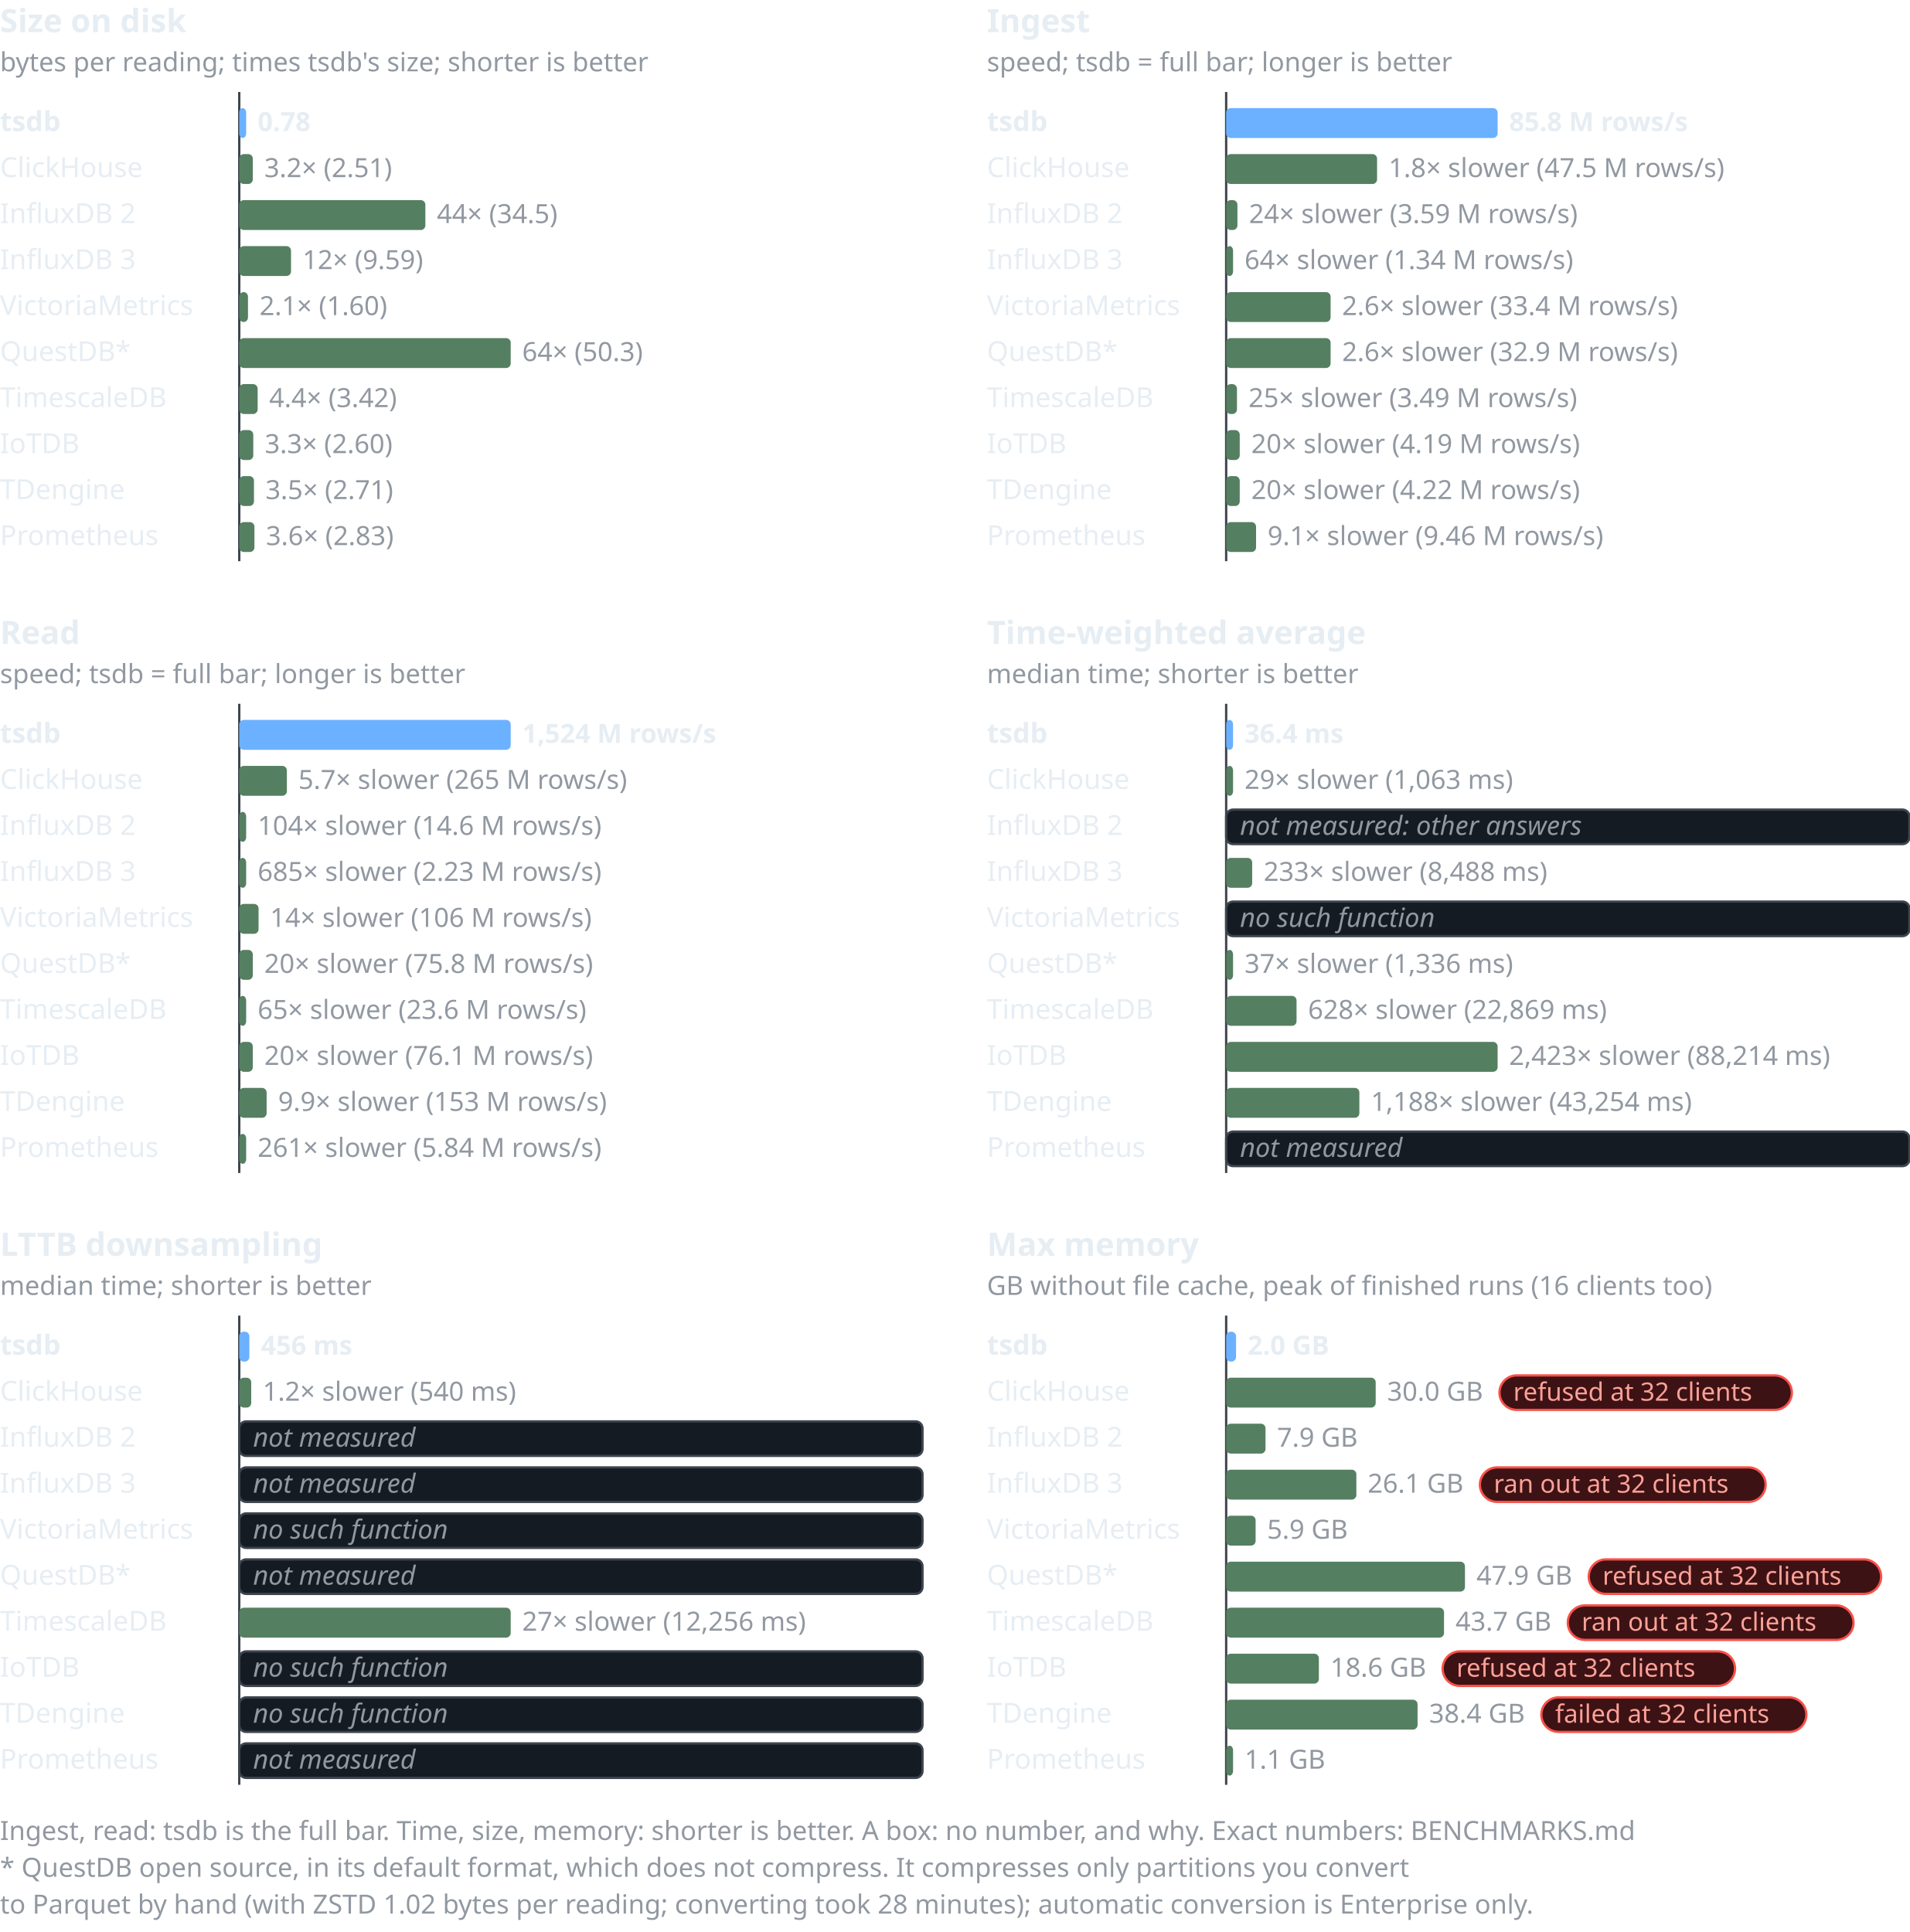
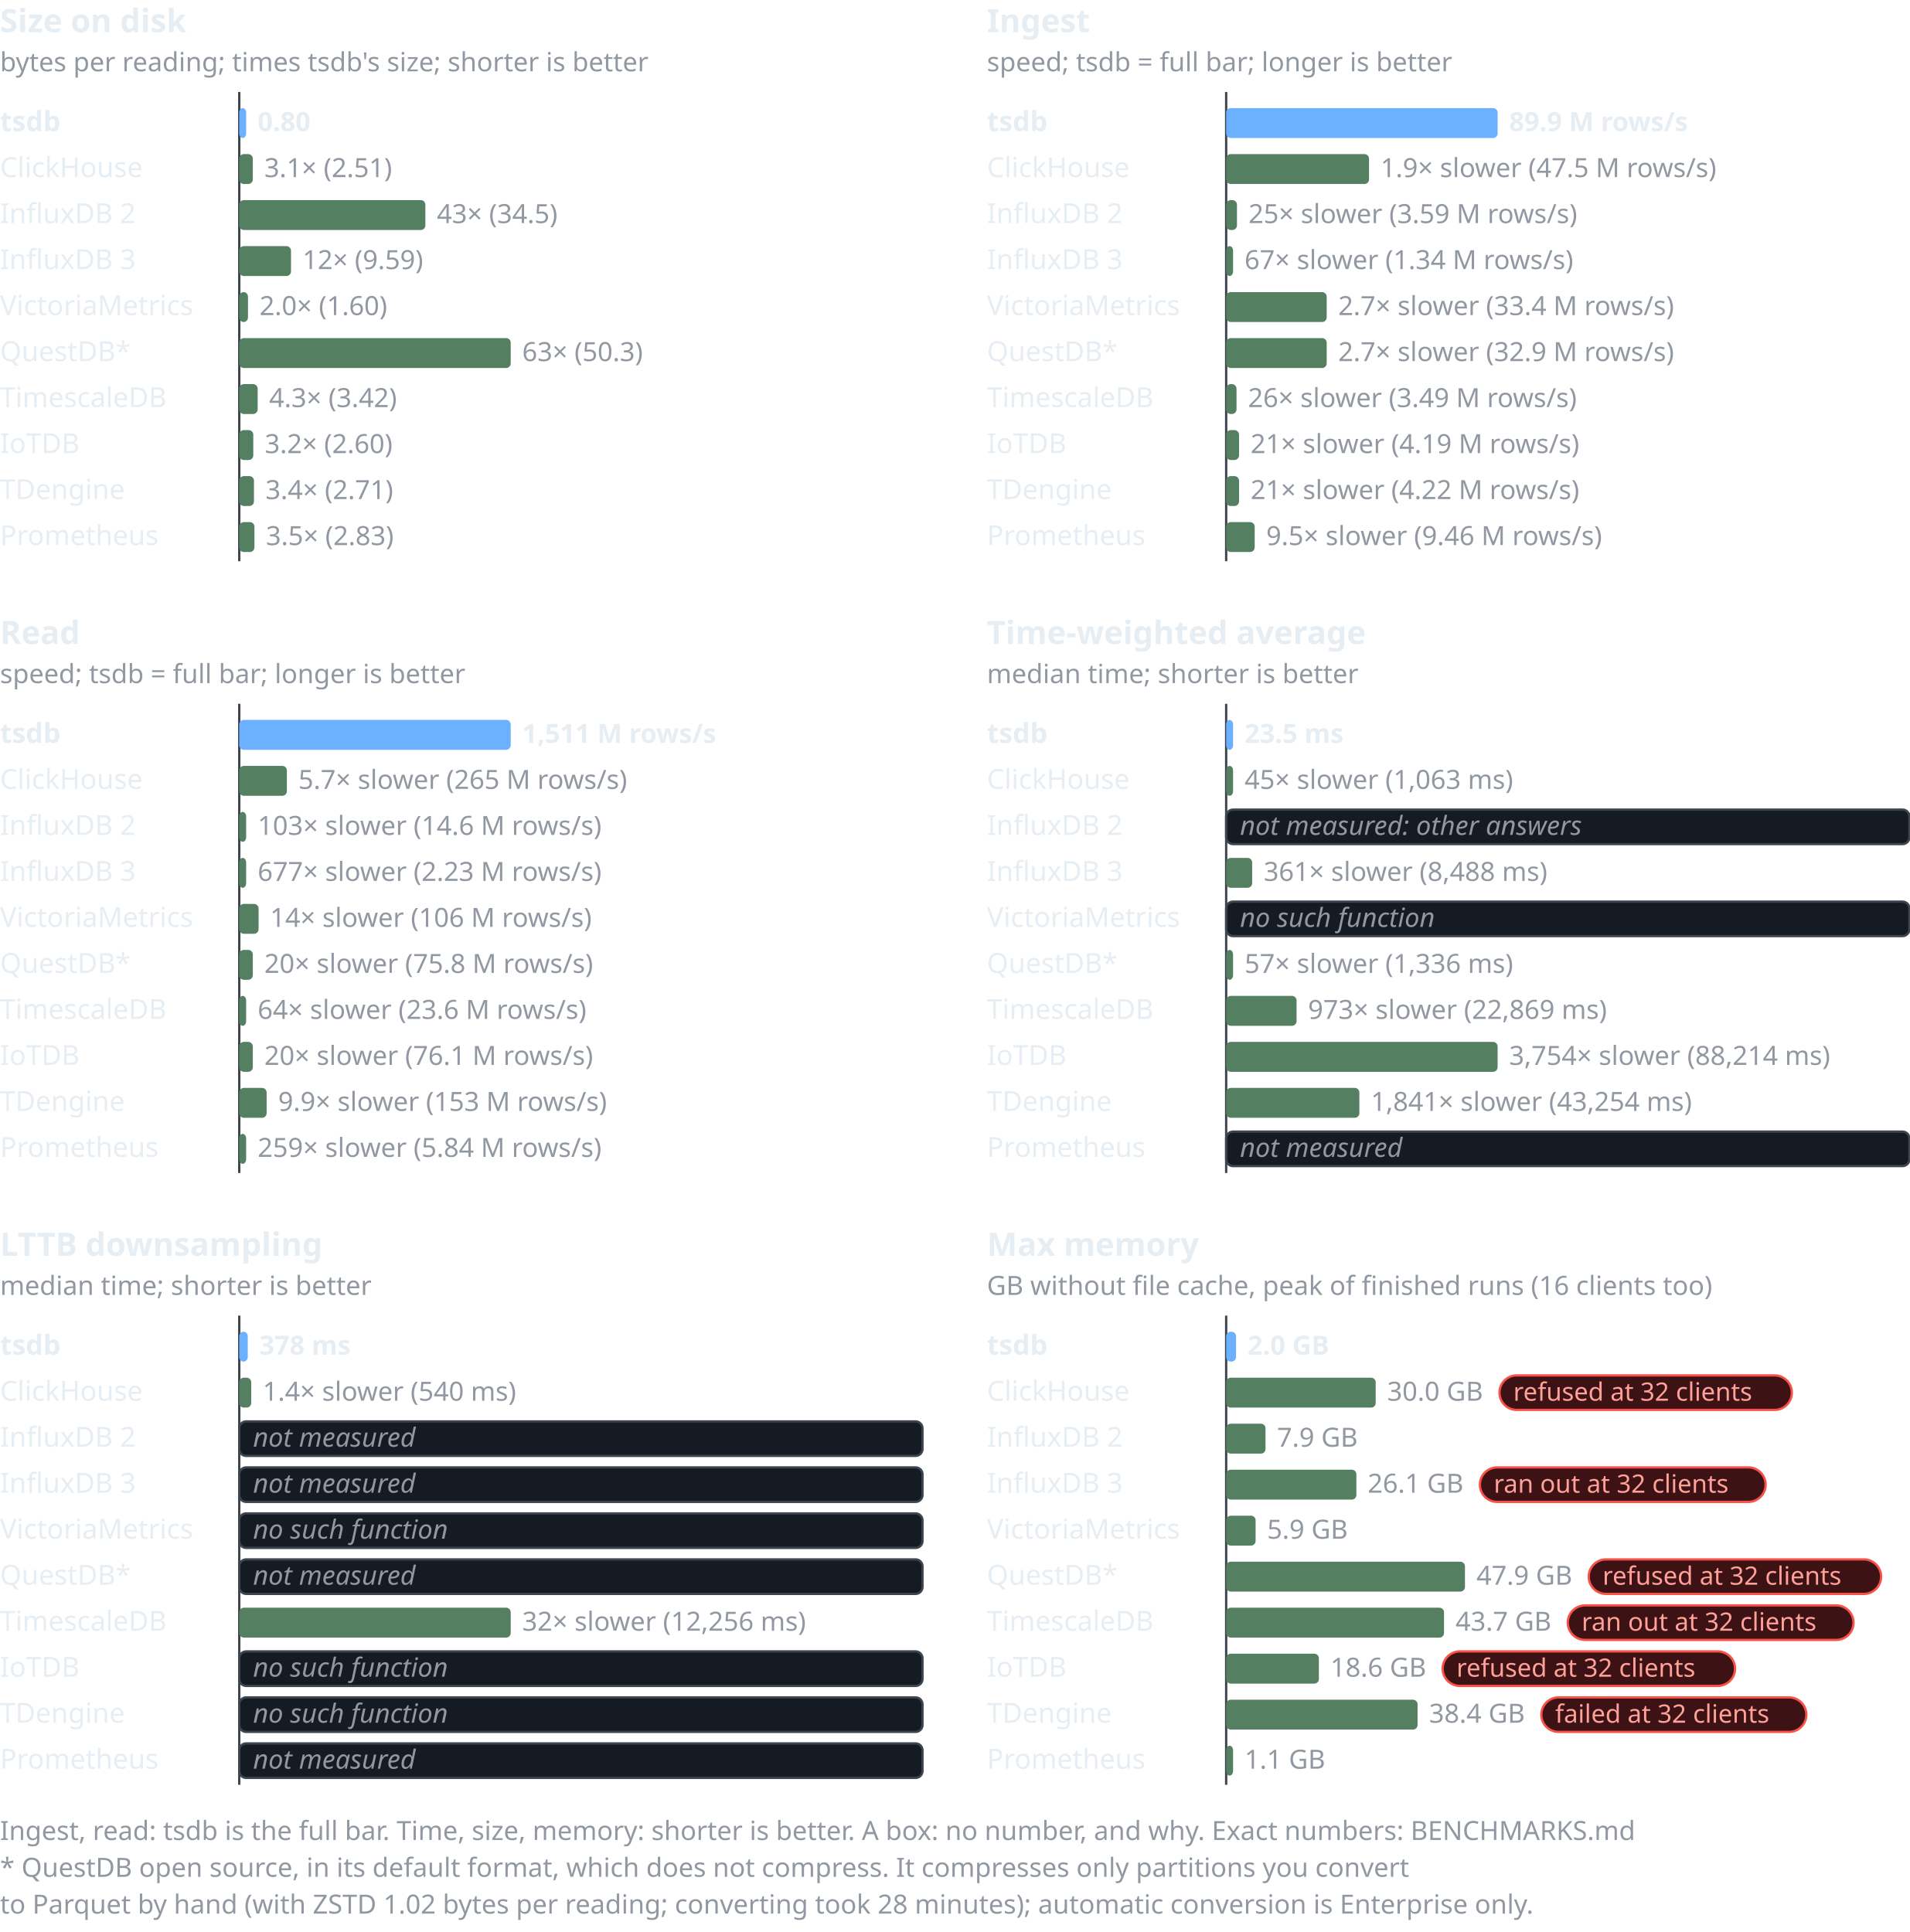
<svg xmlns="http://www.w3.org/2000/svg" width="830" height="840" viewBox="0 0 830 840">
  <style>text{font-family:-apple-system, BlinkMacSystemFont, 'Segoe UI', 'Noto Sans', Helvetica, Arial, sans-serif;font-size:12px;fill:#e6edf3}.h{font-size:14px;font-weight:600}.m{font-size:11.5px;fill:#9198a1}.n{fill:#e6edf3}.v{font-size:11.5px;fill:#9198a1}.us .n,.us .v{font-weight:700;fill:#e6edf3}.b{fill:#557f61}.us .b{fill:#6cb1ff}.r{stroke:#3d444d;stroke-width:1}.fail{fill:#3d1214;stroke:#f85149;stroke-width:1}.failt{font-size:11px;fill:#ffa198}.none{fill:#151b23;stroke:#3d444d;stroke-width:1}.nonet{font-size:11.5px;font-style:italic;fill:#9198a1}</style>
  <text x="0" y="14" class="h">Size on disk</text>
  <text x="0" y="31" class="m">bytes per reading; times tsdb's size; shorter is better</text>
  <line x1="104" x2="104" y1="40" y2="244" class="r" />
  <g class="us">
    <text x="0" y="57" class="n">tsdb</text>
    <rect x="104" y="47" width="3.0" height="13" rx="2" class="b" />
-     <text x="112.0" y="57" class="v">0.78</text>
+     <text x="112.0" y="57" class="v">0.80</text>
  </g>
  <g>
    <text x="0" y="77" class="n">ClickHouse</text>
    <rect x="104" y="67" width="5.9" height="13" rx="2" class="b" />
-     <text x="114.9" y="77" class="v">3.2× (2.51)</text>
+     <text x="114.9" y="77" class="v">3.1× (2.51)</text>
  </g>
  <g>
    <text x="0" y="97" class="n">InfluxDB 2</text>
    <rect x="104" y="87" width="80.9" height="13" rx="2" class="b" />
-     <text x="189.9" y="97" class="v">44× (34.5)</text>
+     <text x="189.9" y="97" class="v">43× (34.5)</text>
  </g>
  <g>
    <text x="0" y="117" class="n">InfluxDB 3</text>
    <rect x="104" y="107" width="22.5" height="13" rx="2" class="b" />
    <text x="131.5" y="117" class="v">12× (9.59)</text>
  </g>
  <g>
    <text x="0" y="137" class="n">VictoriaMetrics</text>
    <rect x="104" y="127" width="3.8" height="13" rx="2" class="b" />
-     <text x="112.8" y="137" class="v">2.1× (1.60)</text>
+     <text x="112.8" y="137" class="v">2.0× (1.60)</text>
  </g>
  <g>
    <text x="0" y="157" class="n">QuestDB*</text>
    <rect x="104" y="147" width="118.0" height="13" rx="2" class="b" />
-     <text x="227.0" y="157" class="v">64× (50.3)</text>
+     <text x="227.0" y="157" class="v">63× (50.3)</text>
  </g>
  <g>
    <text x="0" y="177" class="n">TimescaleDB</text>
    <rect x="104" y="167" width="8.0" height="13" rx="2" class="b" />
-     <text x="117.0" y="177" class="v">4.4× (3.42)</text>
+     <text x="117.0" y="177" class="v">4.3× (3.42)</text>
  </g>
  <g>
    <text x="0" y="197" class="n">IoTDB</text>
    <rect x="104" y="187" width="6.1" height="13" rx="2" class="b" />
-     <text x="115.1" y="197" class="v">3.3× (2.60)</text>
+     <text x="115.1" y="197" class="v">3.2× (2.60)</text>
  </g>
  <g>
    <text x="0" y="217" class="n">TDengine</text>
    <rect x="104" y="207" width="6.4" height="13" rx="2" class="b" />
-     <text x="115.4" y="217" class="v">3.5× (2.71)</text>
+     <text x="115.4" y="217" class="v">3.4× (2.71)</text>
  </g>
  <g>
    <text x="0" y="237" class="n">Prometheus</text>
    <rect x="104" y="227" width="6.6" height="13" rx="2" class="b" />
-     <text x="115.6" y="237" class="v">3.6× (2.83)</text>
+     <text x="115.6" y="237" class="v">3.5× (2.83)</text>
  </g>
  <text x="429" y="14" class="h">Ingest</text>
  <text x="429" y="31" class="m">speed; tsdb = full bar; longer is better</text>
  <line x1="533" x2="533" y1="40" y2="244" class="r" />
  <g class="us">
    <text x="429" y="57" class="n">tsdb</text>
    <rect x="533" y="47" width="118.0" height="13" rx="2" class="b" />
-     <text x="656.0" y="57" class="v">85.8 M rows/s</text>
+     <text x="656.0" y="57" class="v">89.9 M rows/s</text>
  </g>
  <g>
    <text x="429" y="77" class="n">ClickHouse</text>
-     <rect x="533" y="67" width="65.6" height="13" rx="2" class="b" />
-     <text x="603.6" y="77" class="v">1.8× slower (47.5 M rows/s)</text>
+     <rect x="533" y="67" width="62.1" height="13" rx="2" class="b" />
+     <text x="600.1" y="77" class="v">1.9× slower (47.5 M rows/s)</text>
  </g>
  <g>
    <text x="429" y="97" class="n">InfluxDB 2</text>
-     <rect x="533" y="87" width="4.9" height="13" rx="2" class="b" />
-     <text x="542.9" y="97" class="v">24× slower (3.59 M rows/s)</text>
+     <rect x="533" y="87" width="4.7" height="13" rx="2" class="b" />
+     <text x="542.7" y="97" class="v">25× slower (3.59 M rows/s)</text>
  </g>
  <g>
    <text x="429" y="117" class="n">InfluxDB 3</text>
    <rect x="533" y="107" width="3.0" height="13" rx="2" class="b" />
-     <text x="541.0" y="117" class="v">64× slower (1.34 M rows/s)</text>
+     <text x="541.0" y="117" class="v">67× slower (1.34 M rows/s)</text>
  </g>
  <g>
    <text x="429" y="137" class="n">VictoriaMetrics</text>
-     <rect x="533" y="127" width="45.4" height="13" rx="2" class="b" />
-     <text x="583.4" y="137" class="v">2.6× slower (33.4 M rows/s)</text>
+     <rect x="533" y="127" width="43.7" height="13" rx="2" class="b" />
+     <text x="581.7" y="137" class="v">2.7× slower (33.4 M rows/s)</text>
  </g>
  <g>
    <text x="429" y="157" class="n">QuestDB*</text>
-     <rect x="533" y="147" width="45.4" height="13" rx="2" class="b" />
-     <text x="583.4" y="157" class="v">2.6× slower (32.9 M rows/s)</text>
+     <rect x="533" y="147" width="43.7" height="13" rx="2" class="b" />
+     <text x="581.7" y="157" class="v">2.7× slower (32.9 M rows/s)</text>
  </g>
  <g>
    <text x="429" y="177" class="n">TimescaleDB</text>
-     <rect x="533" y="167" width="4.7" height="13" rx="2" class="b" />
-     <text x="542.7" y="177" class="v">25× slower (3.49 M rows/s)</text>
+     <rect x="533" y="167" width="4.5" height="13" rx="2" class="b" />
+     <text x="542.5" y="177" class="v">26× slower (3.49 M rows/s)</text>
  </g>
  <g>
    <text x="429" y="197" class="n">IoTDB</text>
-     <rect x="533" y="187" width="5.9" height="13" rx="2" class="b" />
-     <text x="543.9" y="197" class="v">20× slower (4.19 M rows/s)</text>
+     <rect x="533" y="187" width="5.6" height="13" rx="2" class="b" />
+     <text x="543.6" y="197" class="v">21× slower (4.19 M rows/s)</text>
  </g>
  <g>
    <text x="429" y="217" class="n">TDengine</text>
-     <rect x="533" y="207" width="5.9" height="13" rx="2" class="b" />
-     <text x="543.9" y="217" class="v">20× slower (4.22 M rows/s)</text>
+     <rect x="533" y="207" width="5.6" height="13" rx="2" class="b" />
+     <text x="543.6" y="217" class="v">21× slower (4.22 M rows/s)</text>
  </g>
  <g>
    <text x="429" y="237" class="n">Prometheus</text>
-     <rect x="533" y="227" width="13.0" height="13" rx="2" class="b" />
-     <text x="551.0" y="237" class="v">9.1× slower (9.46 M rows/s)</text>
+     <rect x="533" y="227" width="12.4" height="13" rx="2" class="b" />
+     <text x="550.4" y="237" class="v">9.5× slower (9.46 M rows/s)</text>
  </g>
  <text x="0" y="280" class="h">Read</text>
  <text x="0" y="297" class="m">speed; tsdb = full bar; longer is better</text>
  <line x1="104" x2="104" y1="306" y2="510" class="r" />
  <g class="us">
    <text x="0" y="323" class="n">tsdb</text>
    <rect x="104" y="313" width="118.0" height="13" rx="2" class="b" />
-     <text x="227.0" y="323" class="v">1,524 M rows/s</text>
+     <text x="227.0" y="323" class="v">1,511 M rows/s</text>
  </g>
  <g>
    <text x="0" y="343" class="n">ClickHouse</text>
    <rect x="104" y="333" width="20.7" height="13" rx="2" class="b" />
    <text x="129.7" y="343" class="v">5.7× slower (265 M rows/s)</text>
  </g>
  <g>
    <text x="0" y="363" class="n">InfluxDB 2</text>
    <rect x="104" y="353" width="3.0" height="13" rx="2" class="b" />
-     <text x="112.0" y="363" class="v">104× slower (14.6 M rows/s)</text>
+     <text x="112.0" y="363" class="v">103× slower (14.6 M rows/s)</text>
  </g>
  <g>
    <text x="0" y="383" class="n">InfluxDB 3</text>
    <rect x="104" y="373" width="3.0" height="13" rx="2" class="b" />
-     <text x="112.0" y="383" class="v">685× slower (2.23 M rows/s)</text>
+     <text x="112.0" y="383" class="v">677× slower (2.23 M rows/s)</text>
  </g>
  <g>
    <text x="0" y="403" class="n">VictoriaMetrics</text>
    <rect x="104" y="393" width="8.4" height="13" rx="2" class="b" />
    <text x="117.4" y="403" class="v">14× slower (106 M rows/s)</text>
  </g>
  <g>
    <text x="0" y="423" class="n">QuestDB*</text>
    <rect x="104" y="413" width="5.9" height="13" rx="2" class="b" />
    <text x="114.9" y="423" class="v">20× slower (75.8 M rows/s)</text>
  </g>
  <g>
    <text x="0" y="443" class="n">TimescaleDB</text>
    <rect x="104" y="433" width="3.0" height="13" rx="2" class="b" />
-     <text x="112.0" y="443" class="v">65× slower (23.6 M rows/s)</text>
+     <text x="112.0" y="443" class="v">64× slower (23.6 M rows/s)</text>
  </g>
  <g>
    <text x="0" y="463" class="n">IoTDB</text>
    <rect x="104" y="453" width="5.9" height="13" rx="2" class="b" />
    <text x="114.9" y="463" class="v">20× slower (76.1 M rows/s)</text>
  </g>
  <g>
    <text x="0" y="483" class="n">TDengine</text>
    <rect x="104" y="473" width="11.9" height="13" rx="2" class="b" />
    <text x="120.9" y="483" class="v">9.9× slower (153 M rows/s)</text>
  </g>
  <g>
    <text x="0" y="503" class="n">Prometheus</text>
    <rect x="104" y="493" width="3.0" height="13" rx="2" class="b" />
-     <text x="112.0" y="503" class="v">261× slower (5.84 M rows/s)</text>
+     <text x="112.0" y="503" class="v">259× slower (5.84 M rows/s)</text>
  </g>
  <text x="429" y="280" class="h">Time-weighted average</text>
  <text x="429" y="297" class="m">median time; shorter is better</text>
  <line x1="533" x2="533" y1="306" y2="510" class="r" />
  <g class="us">
    <text x="429" y="323" class="n">tsdb</text>
    <rect x="533" y="313" width="3.0" height="13" rx="2" class="b" />
-     <text x="541.0" y="323" class="v">36.4 ms</text>
+     <text x="541.0" y="323" class="v">23.5 ms</text>
  </g>
  <g>
    <text x="429" y="343" class="n">ClickHouse</text>
    <rect x="533" y="333" width="3.0" height="13" rx="2" class="b" />
-     <text x="541.0" y="343" class="v">29× slower (1,063 ms)</text>
+     <text x="541.0" y="343" class="v">45× slower (1,063 ms)</text>
  </g>
  <g>
    <text x="429" y="363" class="n">InfluxDB 2</text>
    <rect x="533" y="352" width="297" height="15" rx="3" class="none" />
    <text x="539" y="363" class="nonet">not measured: other answers</text>
  </g>
  <g>
    <text x="429" y="383" class="n">InfluxDB 3</text>
    <rect x="533" y="373" width="11.3" height="13" rx="2" class="b" />
-     <text x="549.3" y="383" class="v">233× slower (8,488 ms)</text>
+     <text x="549.3" y="383" class="v">361× slower (8,488 ms)</text>
  </g>
  <g>
    <text x="429" y="403" class="n">VictoriaMetrics</text>
    <rect x="533" y="392" width="297" height="15" rx="3" class="none" />
    <text x="539" y="403" class="nonet">no such function</text>
  </g>
  <g>
    <text x="429" y="423" class="n">QuestDB*</text>
    <rect x="533" y="413" width="3.0" height="13" rx="2" class="b" />
-     <text x="541.0" y="423" class="v">37× slower (1,336 ms)</text>
+     <text x="541.0" y="423" class="v">57× slower (1,336 ms)</text>
  </g>
  <g>
    <text x="429" y="443" class="n">TimescaleDB</text>
    <rect x="533" y="433" width="30.6" height="13" rx="2" class="b" />
-     <text x="568.6" y="443" class="v">628× slower (22,869 ms)</text>
+     <text x="568.6" y="443" class="v">973× slower (22,869 ms)</text>
  </g>
  <g>
    <text x="429" y="463" class="n">IoTDB</text>
    <rect x="533" y="453" width="118.0" height="13" rx="2" class="b" />
-     <text x="656.0" y="463" class="v">2,423× slower (88,214 ms)</text>
+     <text x="656.0" y="463" class="v">3,754× slower (88,214 ms)</text>
  </g>
  <g>
    <text x="429" y="483" class="n">TDengine</text>
    <rect x="533" y="473" width="57.9" height="13" rx="2" class="b" />
-     <text x="595.9" y="483" class="v">1,188× slower (43,254 ms)</text>
+     <text x="595.9" y="483" class="v">1,841× slower (43,254 ms)</text>
  </g>
  <g>
    <text x="429" y="503" class="n">Prometheus</text>
    <rect x="533" y="492" width="297" height="15" rx="3" class="none" />
    <text x="539" y="503" class="nonet">not measured</text>
  </g>
  <text x="0" y="546" class="h">LTTB downsampling</text>
  <text x="0" y="563" class="m">median time; shorter is better</text>
  <line x1="104" x2="104" y1="572" y2="776" class="r" />
  <g class="us">
    <text x="0" y="589" class="n">tsdb</text>
-     <rect x="104" y="579" width="4.4" height="13" rx="2" class="b" />
-     <text x="113.4" y="589" class="v">456 ms</text>
+     <rect x="104" y="579" width="3.7" height="13" rx="2" class="b" />
+     <text x="112.7" y="589" class="v">378 ms</text>
  </g>
  <g>
    <text x="0" y="609" class="n">ClickHouse</text>
    <rect x="104" y="599" width="5.2" height="13" rx="2" class="b" />
-     <text x="114.2" y="609" class="v">1.2× slower (540 ms)</text>
+     <text x="114.2" y="609" class="v">1.4× slower (540 ms)</text>
  </g>
  <g>
    <text x="0" y="629" class="n">InfluxDB 2</text>
    <rect x="104" y="618" width="297" height="15" rx="3" class="none" />
    <text x="110" y="629" class="nonet">not measured</text>
  </g>
  <g>
    <text x="0" y="649" class="n">InfluxDB 3</text>
    <rect x="104" y="638" width="297" height="15" rx="3" class="none" />
    <text x="110" y="649" class="nonet">not measured</text>
  </g>
  <g>
    <text x="0" y="669" class="n">VictoriaMetrics</text>
    <rect x="104" y="658" width="297" height="15" rx="3" class="none" />
    <text x="110" y="669" class="nonet">no such function</text>
  </g>
  <g>
    <text x="0" y="689" class="n">QuestDB*</text>
    <rect x="104" y="678" width="297" height="15" rx="3" class="none" />
    <text x="110" y="689" class="nonet">not measured</text>
  </g>
  <g>
    <text x="0" y="709" class="n">TimescaleDB</text>
    <rect x="104" y="699" width="118.0" height="13" rx="2" class="b" />
-     <text x="227.0" y="709" class="v">27× slower (12,256 ms)</text>
+     <text x="227.0" y="709" class="v">32× slower (12,256 ms)</text>
  </g>
  <g>
    <text x="0" y="729" class="n">IoTDB</text>
    <rect x="104" y="718" width="297" height="15" rx="3" class="none" />
    <text x="110" y="729" class="nonet">no such function</text>
  </g>
  <g>
    <text x="0" y="749" class="n">TDengine</text>
    <rect x="104" y="738" width="297" height="15" rx="3" class="none" />
    <text x="110" y="749" class="nonet">no such function</text>
  </g>
  <g>
    <text x="0" y="769" class="n">Prometheus</text>
    <rect x="104" y="758" width="297" height="15" rx="3" class="none" />
    <text x="110" y="769" class="nonet">not measured</text>
  </g>
  <text x="429" y="546" class="h">Max memory</text>
  <text x="429" y="563" class="m">GB without file cache, peak of finished runs (16 clients too)</text>
  <line x1="533" x2="533" y1="572" y2="776" class="r" />
  <g class="us">
    <text x="429" y="589" class="n">tsdb</text>
    <rect x="533" y="579" width="4.3" height="13" rx="2" class="b" />
    <text x="542.3" y="589" class="v">2.0 GB</text>
  </g>
  <g>
    <text x="429" y="609" class="n">ClickHouse</text>
    <rect x="533" y="599" width="65.0" height="13" rx="2" class="b" />
    <text x="603.0" y="609" class="v">30.0 GB</text>
    <rect x="651.8" y="598" width="127.1" height="15" rx="7.5" class="fail" />
    <text x="657.8" y="609" class="failt">refused at 32 clients</text>
  </g>
  <g>
    <text x="429" y="629" class="n">InfluxDB 2</text>
    <rect x="533" y="619" width="17.1" height="13" rx="2" class="b" />
    <text x="555.1" y="629" class="v">7.9 GB</text>
  </g>
  <g>
    <text x="429" y="649" class="n">InfluxDB 3</text>
    <rect x="533" y="639" width="56.6" height="13" rx="2" class="b" />
    <text x="594.5" y="649" class="v">26.1 GB</text>
    <rect x="643.3" y="638" width="124.2" height="15" rx="7.5" class="fail" />
    <text x="649.3" y="649" class="failt">ran out at 32 clients</text>
  </g>
  <g>
    <text x="429" y="669" class="n">VictoriaMetrics</text>
    <rect x="533" y="659" width="12.8" height="13" rx="2" class="b" />
    <text x="550.8" y="669" class="v">5.9 GB</text>
  </g>
  <g>
    <text x="429" y="689" class="n">QuestDB*</text>
    <rect x="533" y="679" width="103.8" height="13" rx="2" class="b" />
    <text x="641.8" y="689" class="v">47.9 GB</text>
    <rect x="690.6" y="678" width="127.1" height="15" rx="7.5" class="fail" />
    <text x="696.6" y="689" class="failt">refused at 32 clients</text>
  </g>
  <g>
    <text x="429" y="709" class="n">TimescaleDB</text>
    <rect x="533" y="699" width="94.7" height="13" rx="2" class="b" />
    <text x="632.7" y="709" class="v">43.7 GB</text>
    <rect x="681.5" y="698" width="124.2" height="15" rx="7.5" class="fail" />
    <text x="687.5" y="709" class="failt">ran out at 32 clients</text>
  </g>
  <g>
    <text x="429" y="729" class="n">IoTDB</text>
    <rect x="533" y="719" width="40.3" height="13" rx="2" class="b" />
    <text x="578.3" y="729" class="v">18.6 GB</text>
    <rect x="627.1" y="718" width="127.1" height="15" rx="7.5" class="fail" />
    <text x="633.1" y="729" class="failt">refused at 32 clients</text>
  </g>
  <g>
    <text x="429" y="749" class="n">TDengine</text>
    <rect x="533" y="739" width="83.2" height="13" rx="2" class="b" />
    <text x="621.2" y="749" class="v">38.4 GB</text>
    <rect x="670.0" y="738" width="115.2" height="15" rx="7.5" class="fail" />
    <text x="676.0" y="749" class="failt">failed at 32 clients</text>
  </g>
  <g>
    <text x="429" y="769" class="n">Prometheus</text>
    <rect x="533" y="759" width="3.0" height="13" rx="2" class="b" />
    <text x="541.0" y="769" class="v">1.1 GB</text>
  </g>
  <text x="0" y="800" class="m">Ingest, read: tsdb is the full bar. Time, size, memory: shorter is better. A box: no number, and why. Exact numbers: BENCHMARKS.md</text>
  <text x="0" y="816" class="m">* QuestDB open source, in its default format, which does not compress. It compresses only partitions you convert</text>
  <text x="0" y="832" class="m">to Parquet by hand (with ZSTD 1.02 bytes per reading; converting took 28 minutes); automatic conversion is Enterprise only.</text>
</svg>
